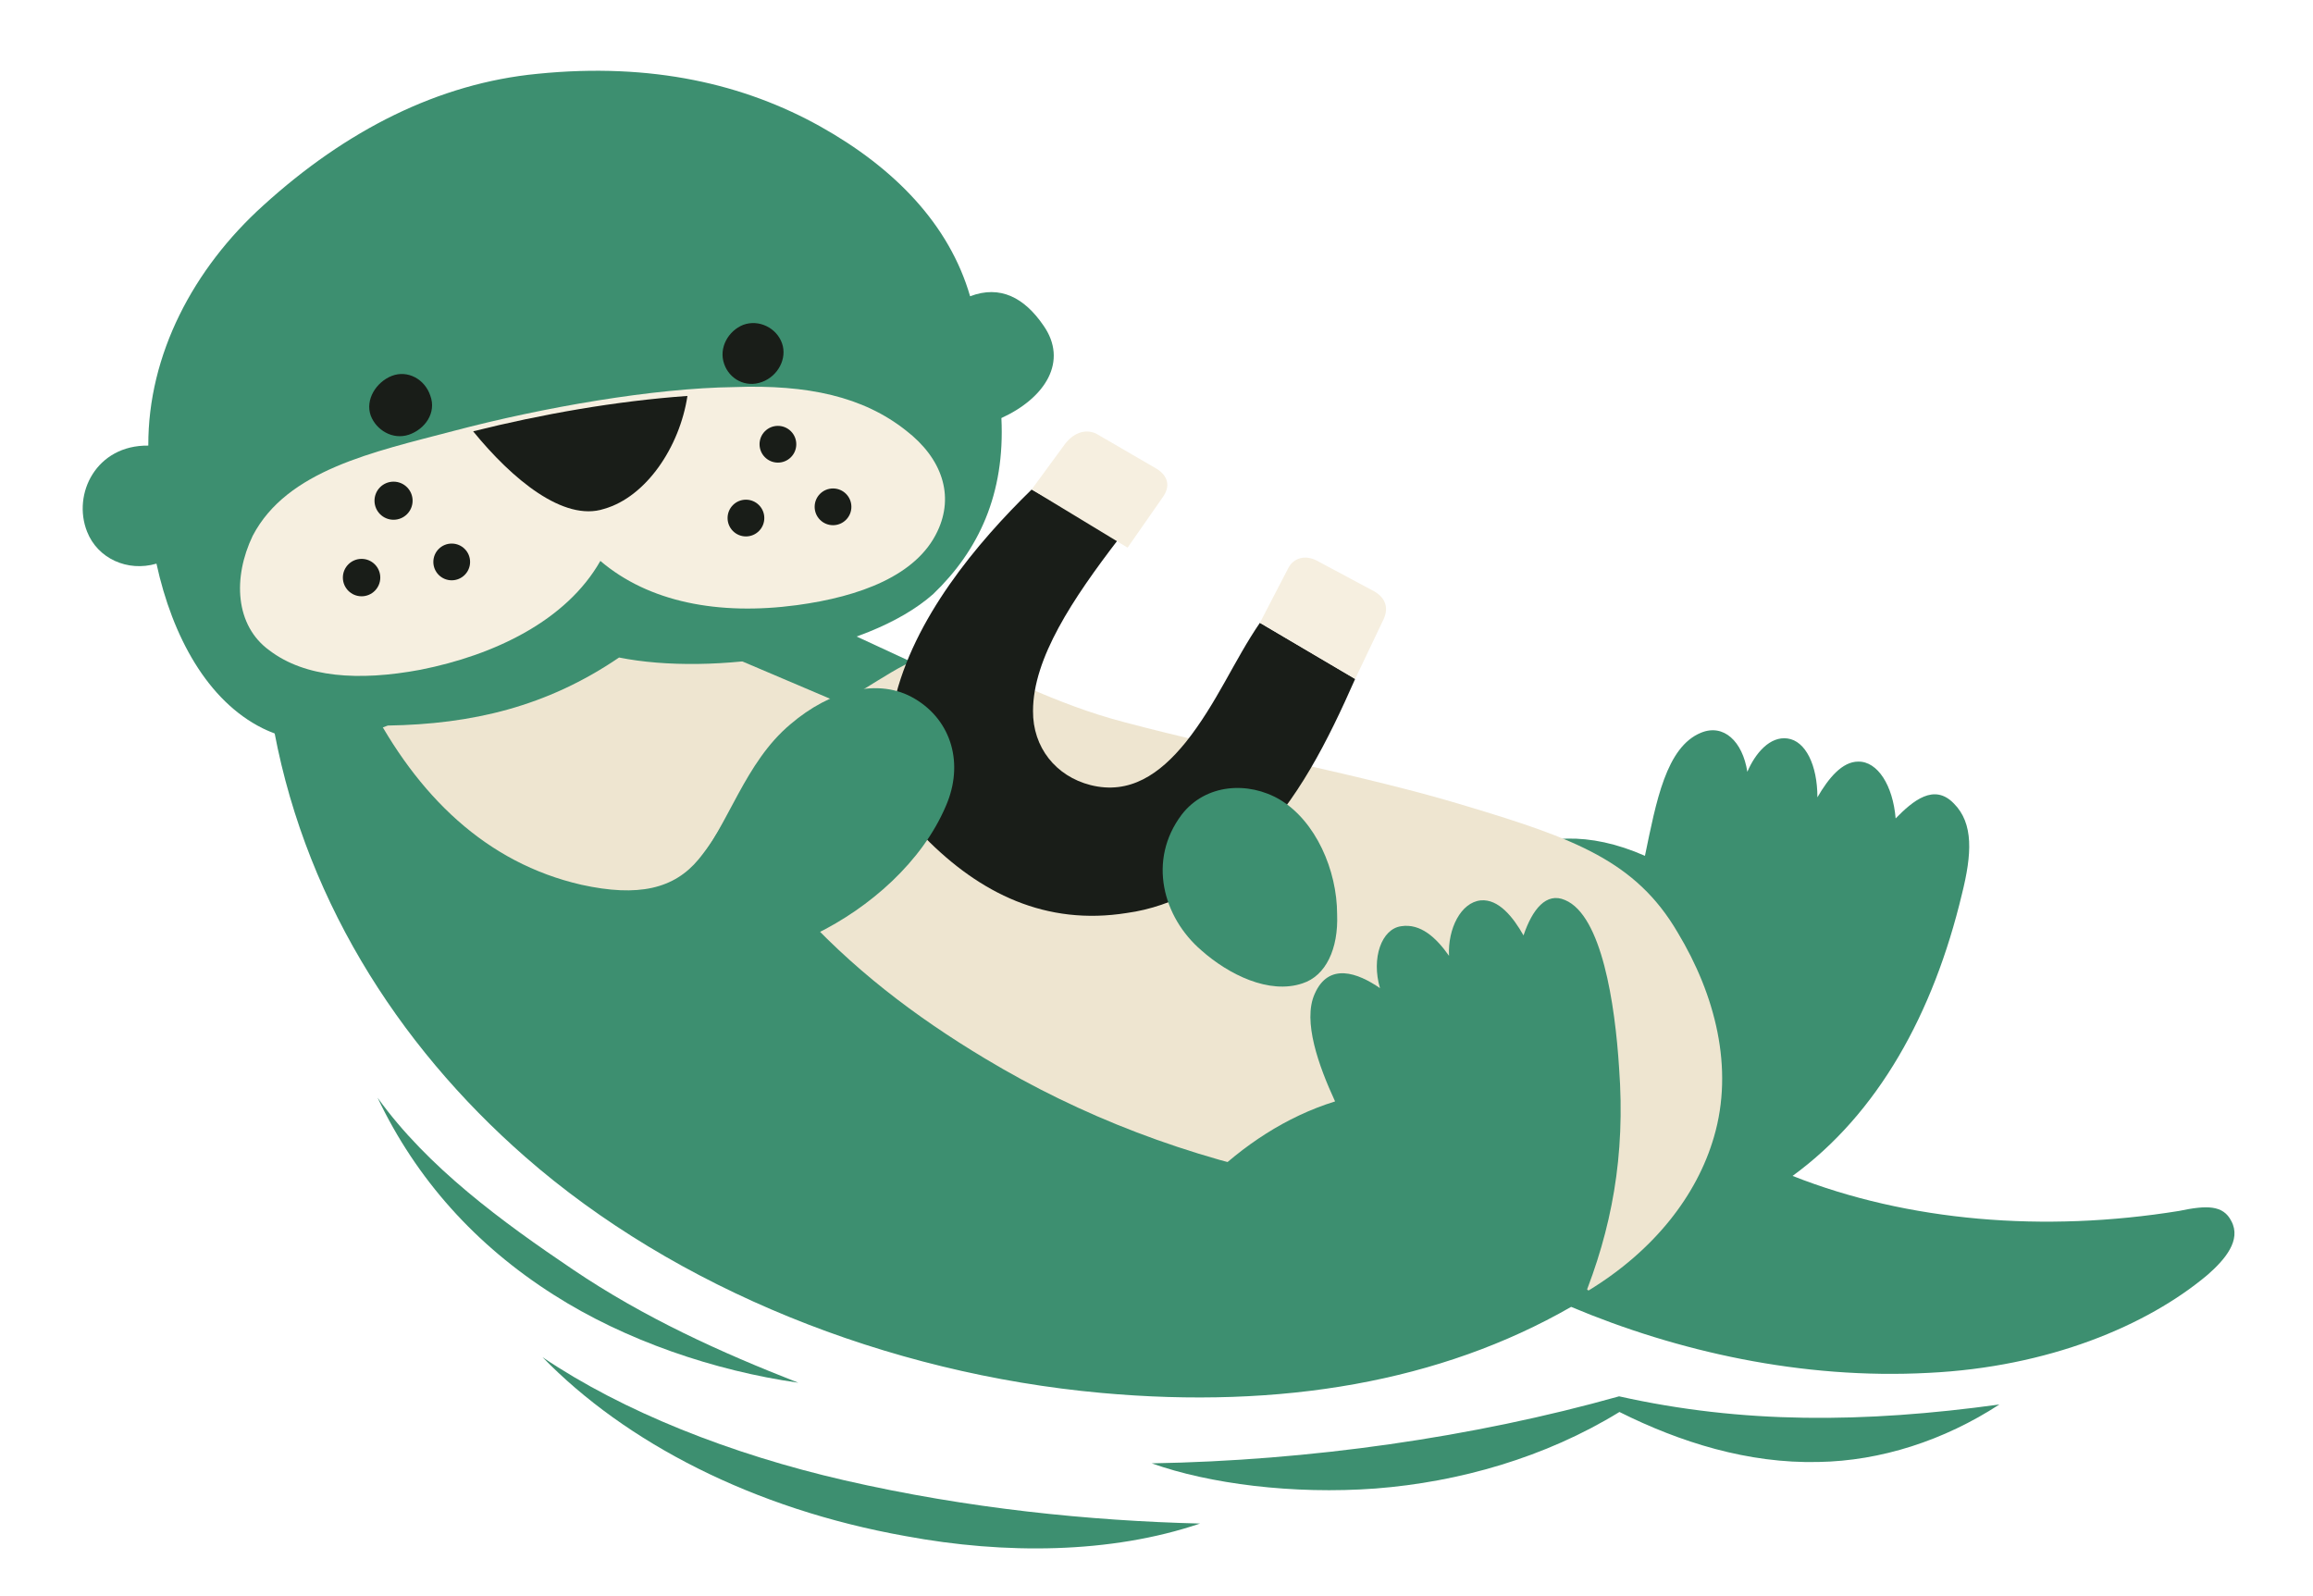
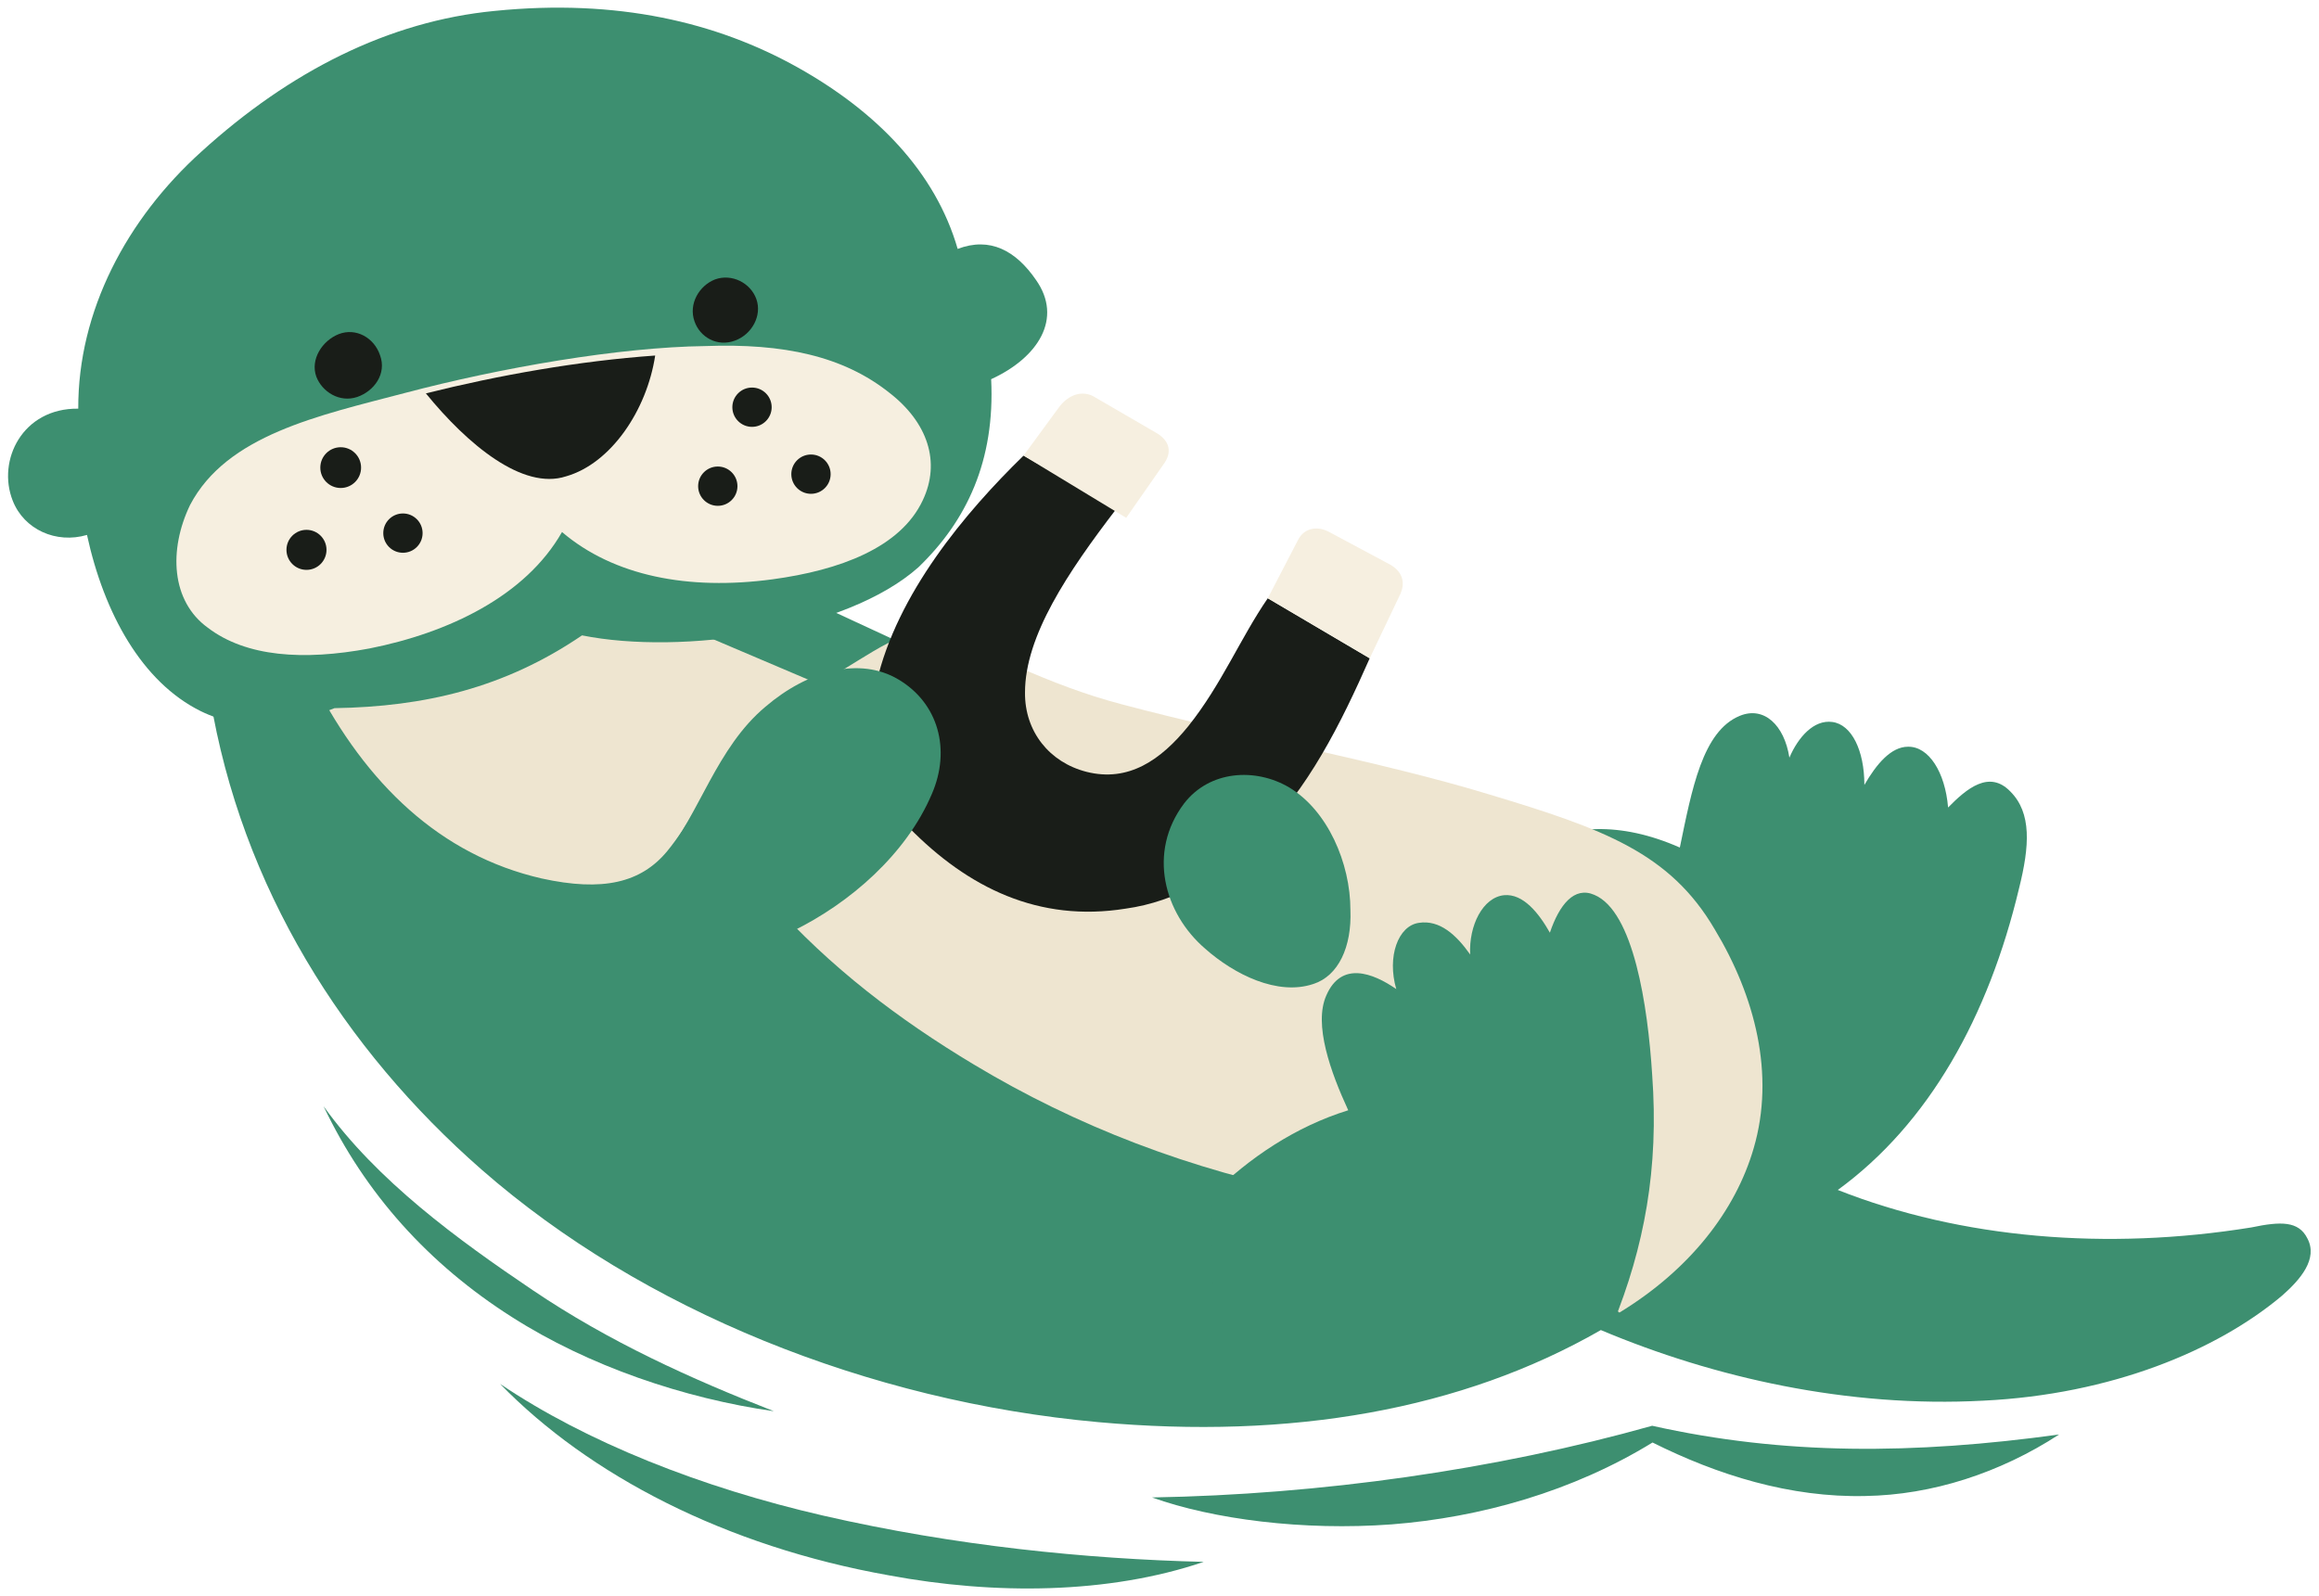
- <svg xmlns="http://www.w3.org/2000/svg" viewBox="-2 -2 680 469">
+ <svg xmlns="http://www.w3.org/2000/svg" viewBox="20.1 16.7 637.1 438.5">
  <g>
    <path d="m77.8 208.3c8.6 52.3 36.8 96.7 74.6 129.8 44.2 38.7 106.4 63.7 169.4 69.4 52.9 4.8 99.8-3.3 138.1-25.3 31.1 13.1 67.8 21.4 105.1 19.4 35.1-1.7 64.2-13.8 82.1-28.9 5-4.4 9.9-10.1 6.9-15.7-2.4-4.8-7.3-4.7-15.4-3-39.6 6.4-79.7 3.1-113.6-10.3 25.1-18.3 41.4-47.7 49.8-82.9 2.9-11.6 3.5-20.7-2.4-26.6-5.8-6-12-0.8-17.1 4.4-0.8-9.7-5.3-16.8-11-16.7-4.7 0-8.7 4.8-12 10.5 0-9.5-3.5-16.6-8.8-17.3-5.1-0.7-9.4 4.2-11.8 9.8-1.4-9-7-14.2-13.6-11.5-10.3 4.2-13.2 20.3-16.5 36.2-16.6-7.3-30.4-6.2-41.9 0l-140.7-41.7-100.6-46.6z" fill="#3D8F70" />
    <path d="m106.4 204.3c14.3 27.8 34.6 47.4 62.5 53.8 16.8 3.7 27.3 1.2 34.5-7.5 12.2-14.9 14.4-32.4 39.1-44.7 13.3-6.6 22.5-15.4 33-16 16.6 5.8 31.6 14.8 53 20.4 32.3 8.6 70.9 15.6 100.7 24.7 31.6 9.5 49.7 16.1 62 37.1 11.1 18.4 16.6 39.9 10.7 60.1-5 17.3-17.7 33.5-36.9 45.2l-25.8-19.7-57.1-12.6c-35.2-6.9-66.4-19-94.5-35.9-20.5-12.3-39.4-26.6-55.9-45.1l19.7-56.7-65.6-27.9z" fill="#EEE5D0" />
    <path d="m260.9 204.3c5.6-24.4 24.3-46.7 40.4-62.4l25.6 14.5c-13.5 17.6-25.2 35.1-25.2 50.6-0.1 10.7 6.7 19.2 16.9 21.8 11.5 2.9 20.4-3.2 28-12.6 9.1-11.4 14.3-24.2 21.8-35.1l28 16.5c-8 18.1-16.8 35.8-30.8 49.6-9.7 9.8-22.4 17.3-36.3 19.2-23.8 3.8-43.2-5.7-59.5-22.3l-13.9-18.3z" fill="#191D18" />
    <path d="m301.3 141.9 9.6-13.1c2.2-3.1 5.8-5 9.4-3.3l17.2 10c3.5 1.9 4.8 4.9 2.6 8.3l-10.6 15.2z" fill="#F6EFE0" />
    <path d="m368.4 181.1 8.3-16c1.6-3.2 5.1-4 8.4-2.3l17 9.1c3.4 2 4.3 5.1 2.4 8.7l-8.1 17z" fill="#F6EFE0" />
    <path d="m41.6 129c-0.1-26.8 13.3-52.1 33.8-70.6 24.3-22.1 51.5-35.9 80.6-38.7 33.7-3.4 61 3.1 83.2 15.5 21.8 12.2 37.9 28.8 44 49.9 8.9-3.4 16 0.5 21.5 8.5 7.5 10.6 0.6 21.4-12.3 27.3 1.1 22.4-6.7 38.9-20 51.7-19.9 17.7-65 24.2-92.4 18.7-21.3 14.5-43.3 19.6-68 20-12.4 4.9-24.8 6.7-36.8 0.8-16.1-8-26.5-26.8-31.2-48.4-8.5 2.5-17.3-1.5-20.4-9.4-4.4-11.1 2.7-25.5 18-25.3z" fill="#3D8F70" />
    <path d="m72.3 155.5c10.1-19.3 35.4-24.6 59-30.8 26.5-7 59-12.6 82.5-12.9 21.7-0.8 38 2.8 50.6 12.8 10.6 8.2 14.2 19.1 9.2 29.6-6.1 13-22.8 19.2-41.3 21.7-23.1 3.1-43.6-0.9-57.8-13-10 17.6-31.2 27.7-52.9 32-18.2 3.4-33.9 2.3-44.4-5.7-10.1-7.3-10.8-21.4-4.9-33.7z" fill="#F6EFE0" />
    <path d="m137.1 124.8c20-5 41.9-8.9 63-10.4-2.3 15.1-12.2 29.7-24.5 33.2-11.9 3.9-27.1-8.8-38.5-22.8z" fill="#191D18" />
    <g>
      <path d="m124.5 114.3c1.9 5.1-1.6 9.9-6.3 11.5-4.8 1.6-9.6-1.4-11.2-5.6-1.7-4.7 1.6-9.9 6.2-11.7 4.7-1.8 9.7 1 11.3 5.8z" fill="#191D18" />
      <path d="m227.9 98.9c1.6 4.5-1.2 9.7-5.9 11.4-4.8 1.8-9.6-0.9-11.1-5.3-1.7-4.8 1.3-9.8 5.6-11.5 4.6-1.7 9.8 0.9 11.4 5.4z" fill="#191D18" />
      <circle cx="113.7" cy="145.2" r="5.6" fill="#191D18" />
      <circle cx="104.3" cy="167.8" r="5.5" fill="#191D18" />
      <circle cx="130.8" cy="163.2" r="5.4" fill="#191D18" />
      <circle cx="226.7" cy="128.6" r="5.4" fill="#191D18" />
      <circle cx="217.3" cy="150.3" r="5.4" fill="#191D18" />
      <circle cx="242.9" cy="147" r="5.4" fill="#191D18" />
    </g>
    <path d="m202.2 252.7c10.1-12.3 14.7-30.5 28.2-41.8 11.7-10 25.9-13.8 36.5-7.5 11 6.5 14.5 19.3 9.2 31.5-7 16.5-22.5 30-38.3 37.7l-22.8-4.1z" fill="#3D8F70" />
    <path d="m345.4 237.5c7-9.1 19.6-9.9 28.9-4.4 10.5 6.3 16.8 20.7 16.8 33.7 0.4 10.1-3.3 18.1-10.2 20.3-9.8 3.3-21.7-2.6-29.7-9.7-11.3-9.7-15.9-26.5-5.8-39.9z" fill="#3D8F70" />
    <path d="m352.9 345.1c10.5-10.3 23.1-18.8 37.6-23.3-4.8-10.4-9.6-23.6-6-31.6 4.1-9.4 12.7-6.2 19.2-1.7-2.6-8.9 0.5-17.4 6.2-18.2 5.7-0.9 10.3 3.3 14.1 8.7-0.4-8 3.5-15.7 9.3-16.3 5.3-0.5 9.6 5 12.6 10.3 2.6-7.7 6.7-12.8 12.2-10.4 10.8 4.5 14.7 30.5 15.9 49.4 1.9 25.9-2.2 47.4-10.8 68.6l-55.5 10.4-54.4-18.3z" fill="#3D8F70" />
    <path d="m109 320.7c14.7 20.5 36.8 36.6 57.4 50.5 21 14.2 43.5 24.4 66.3 33.3-24.6-3.5-50.9-12.4-72-25.9-22.8-14.5-40.3-33.9-51.7-57.9z" fill="#3D8F70" />
    <path d="m157.5 397c23.7 16 55.3 28.5 88.8 36.2 36.2 8.3 72.2 11.9 104.5 12.7-26.2 8.9-57.5 9.1-86.5 3.7-45-8-82.5-27.6-106.8-52.6z" fill="#3D8F70" />
    <path d="m336.6 428.2c46.3-0.8 94.4-7.6 137.4-19.7 36.2 8.1 71.8 7.9 111.8 2.4-16.3 10.6-34.9 16.6-53.2 16.9-20.7 0.5-40.7-5.8-58.5-14.7-21.8 13.4-47.2 20.6-71.7 22.5-24.3 1.8-49-1.4-65.8-7.4z" fill="#3D8F70" />
  </g>
</svg>
